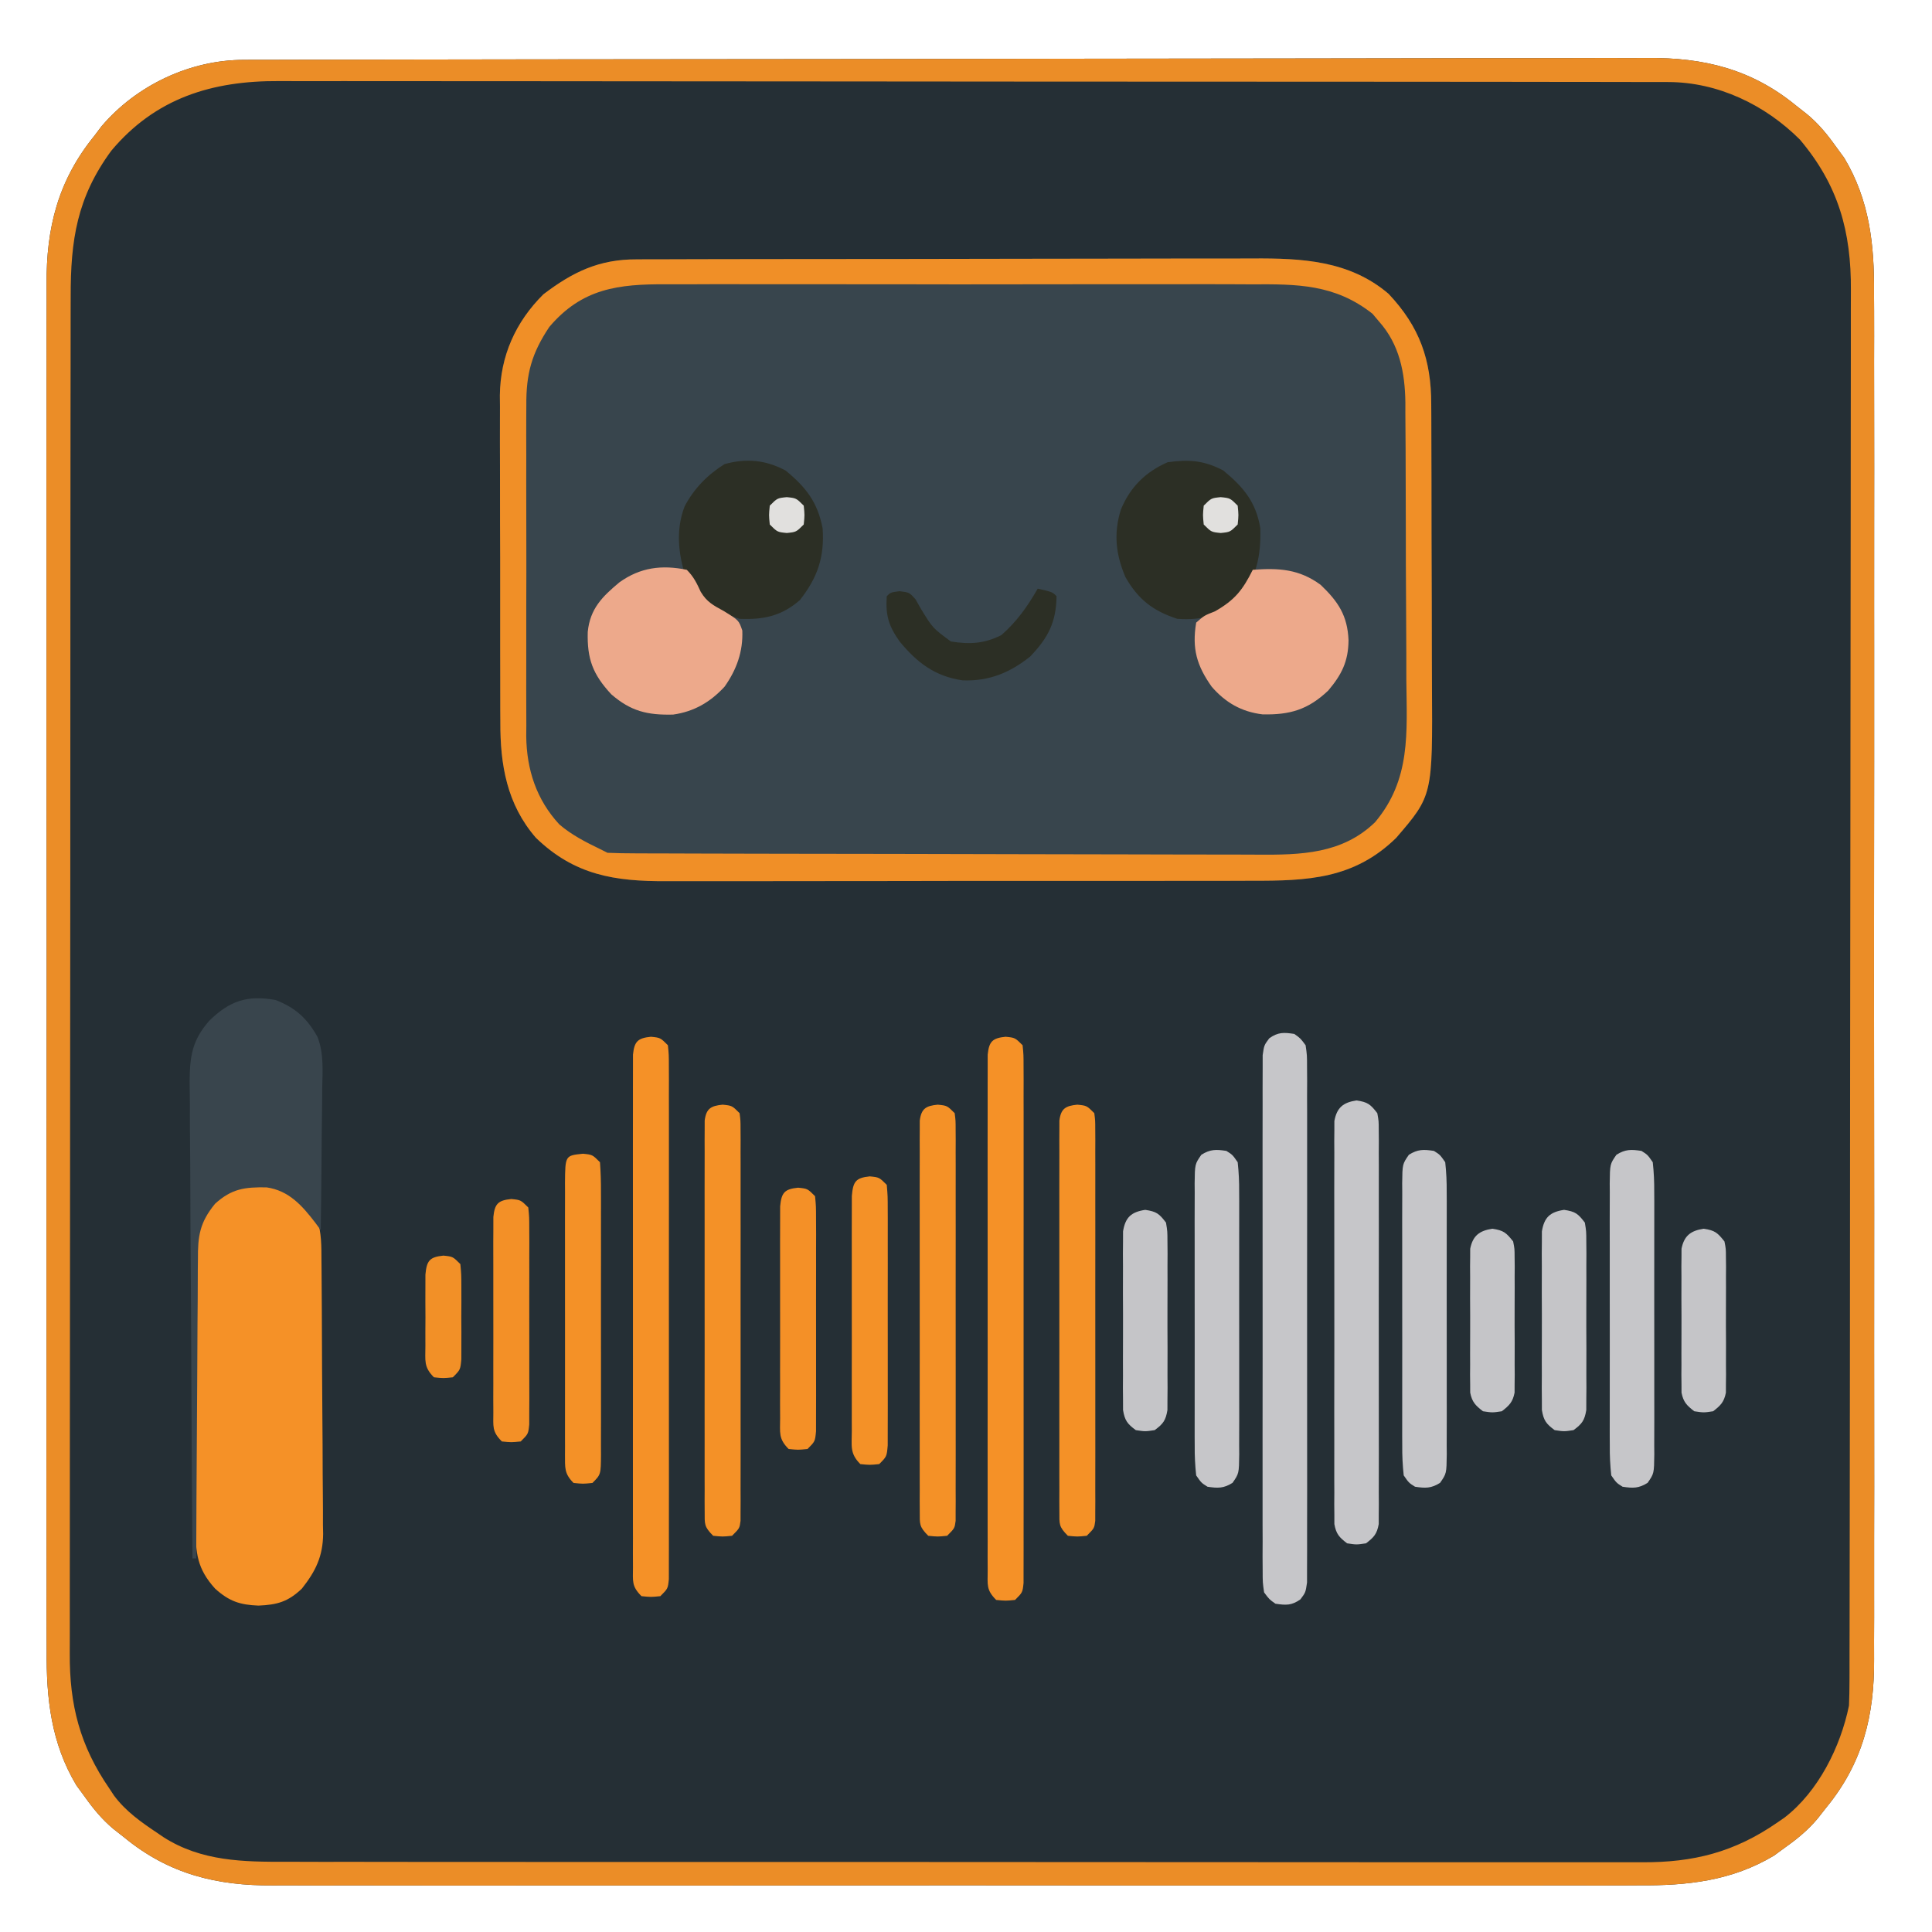
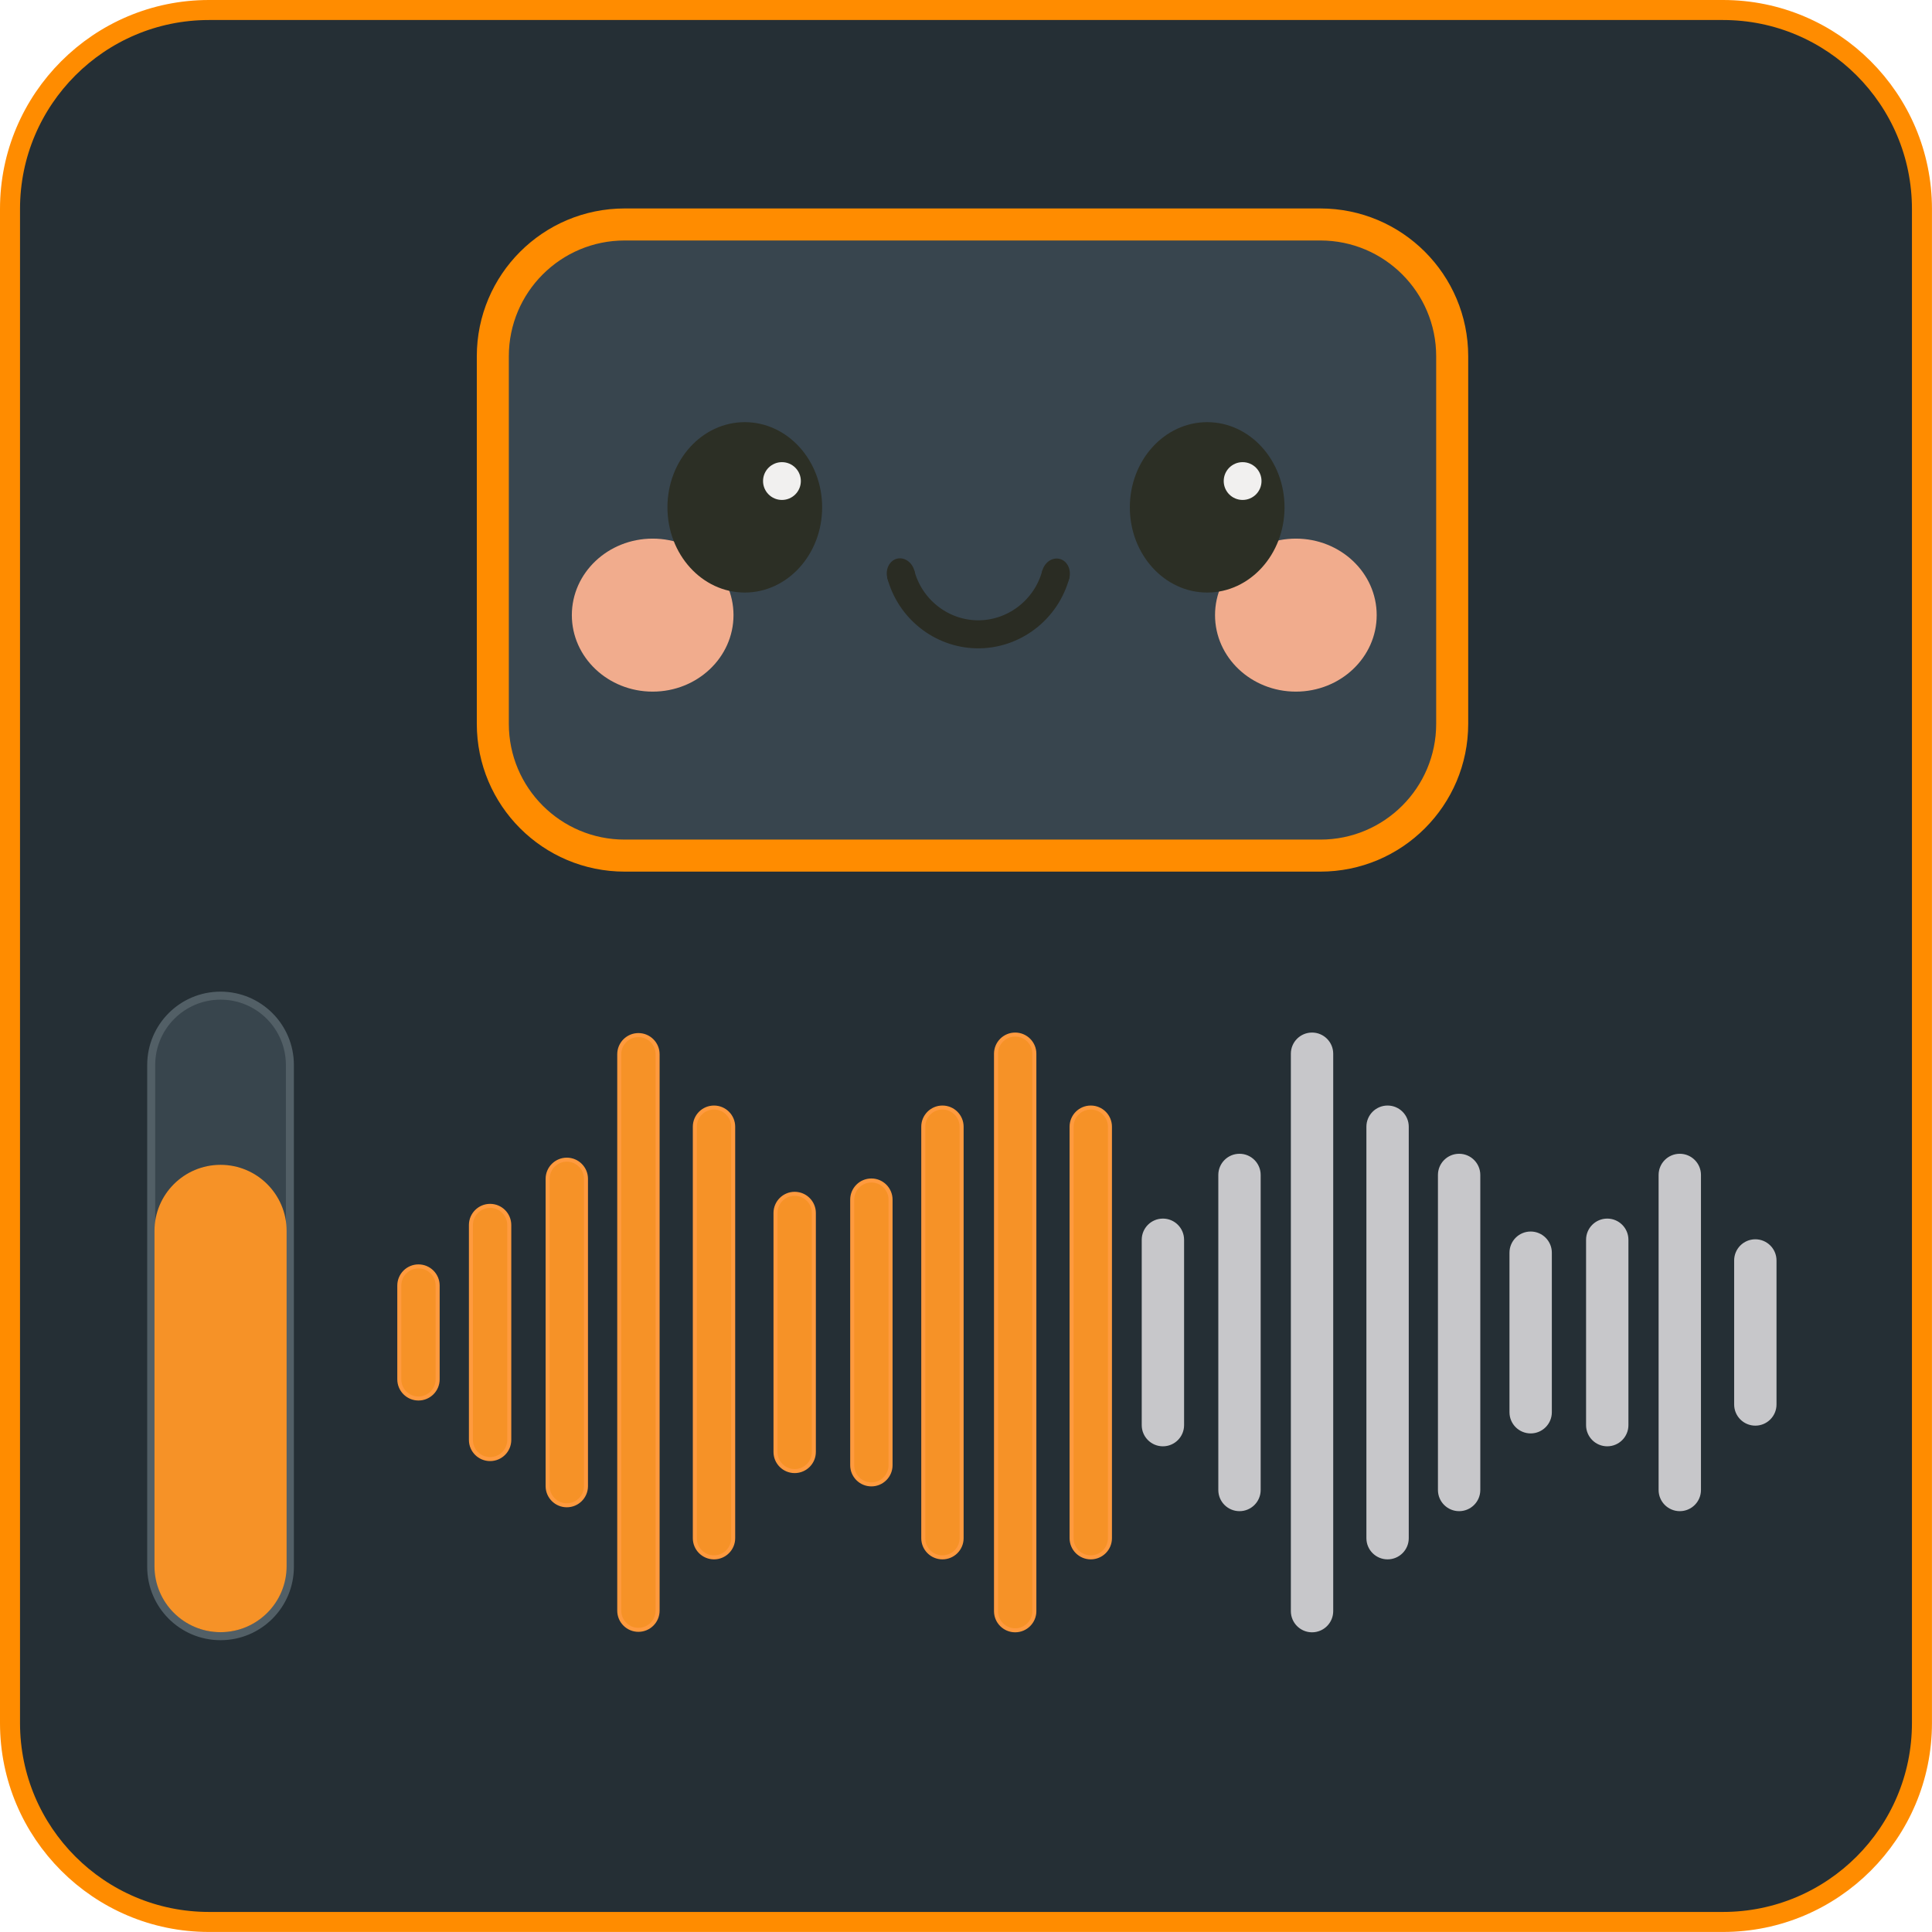
- <svg xmlns="http://www.w3.org/2000/svg" width="512" height="512">
-   <path d="M64.588 15.863l2.011-.008c2.234-.008 4.467-.008 6.7-.009l4.842-.013c4.443-.012 8.886-.018 13.329-.022 4.789-.006 9.578-.018 14.367-.029 11.571-.024 23.142-.039 34.714-.052l9.807-.011a96604.519 96604.519 0 0178.57-.071c18.927-.013 37.854-.046 56.78-.088 19.438-.042 38.876-.066 58.313-.071 10.911-.004 21.822-.015 32.733-.048 9.296-.028 18.59-.04 27.886-.028 4.74.005 9.478.002 14.217-.022 4.348-.023 8.695-.022 13.042-.003 1.564.003 3.128-.003 4.692-.018C451.528 15.235 464.208 18.32 476 28l2.992 2.352c3.01 2.529 5.286 5.31 7.57 8.523l2.192 2.992c6.703 11.199 7.981 23 7.88 35.756.007 1.623.015 3.246.025 4.87.02 4.418.01 8.835-.005 13.253-.012 4.782.006 9.563.02 14.344.022 9.35.017 18.7.002 28.05-.01 7.602-.012 15.204-.007 22.807l.002 3.286.005 6.61c.015 20.632-.002 41.264-.029 61.896-.022 17.682-.018 35.364.005 53.046a30107.317 30107.317 0 01.015 71.54c-.005 7.589.003 15.177.014 22.766.015 9.254.01 18.51-.016 27.764-.013 4.717-.018 9.433-.002 14.15.015 4.327.007 8.653-.02 12.98-.005 1.556-.002 3.112.01 4.669.108 14.904-2.996 27.581-12.653 39.346l-2.352 2.992c-2.529 3.01-5.31 5.286-8.523 7.57l-2.992 2.192c-11.199 6.703-23 7.981-35.756 7.88-1.623.007-3.246.015-4.87.025-4.418.02-8.835.01-13.253-.005-4.782-.012-9.563.006-14.344.02-9.35.022-18.7.017-28.05.002-7.602-.01-15.204-.012-22.807-.007l-3.286.002-6.61.005c-20.632.015-41.264-.002-61.896-.029a20665.28 20665.28 0 00-53.046.005 30107.317 30107.317 0 01-71.54.015c-7.589-.005-15.177.003-22.766.014-9.254.015-18.51.01-27.764-.016-4.717-.013-9.433-.018-14.15-.002-4.327.015-8.653.007-12.98-.02a408.945 408.945 0 00-4.669.01C57.442 499.76 44.765 496.657 33 487l-2.992-2.352c-3.01-2.529-5.286-5.31-7.57-8.523l-2.192-2.992c-6.703-11.199-7.981-23-7.88-35.756-.007-1.623-.015-3.246-.025-4.87-.02-4.418-.01-8.835.005-13.253.012-4.782-.006-9.563-.02-14.344-.022-9.35-.017-18.7-.002-28.05.01-7.602.012-15.204.007-22.807l-.002-3.286-.005-6.61c-.015-20.632.002-41.264.029-61.896.022-17.682.018-35.364-.005-53.046a30107.31 30107.31 0 01-.015-71.54c.005-7.589-.003-15.177-.014-22.766-.015-9.254-.01-18.51.016-27.764.013-4.717.018-9.433.002-14.15-.015-4.327-.007-8.653.02-12.98.005-1.556.002-3.112-.01-4.669C12.24 60.394 15.38 47.836 25 36l1.875-2.492c9.25-10.916 23.468-17.617 37.713-17.645z" fill="#252F35" />
-   <path d="M168.733 68.733l2.302-.014c2.535-.013 5.07-.011 7.606-.01 1.822-.006 3.644-.012 5.466-.02 4.945-.018 9.89-.022 14.834-.024 3.093 0 6.187-.005 9.28-.01 10.804-.019 21.608-.027 32.413-.026 10.05.002 20.099-.02 30.148-.051 8.643-.026 17.287-.037 25.93-.036 5.155 0 10.31-.005 15.465-.026 4.855-.02 9.71-.02 14.565-.005 1.773.002 3.547-.003 5.32-.015 12.95-.083 25.592.542 35.934 9.379 8.226 8.723 11.306 17.51 11.295 29.239l.02 3.042c.019 3.314.023 6.628.025 9.942l.02 6.943c.012 4.853.016 9.706.015 14.558 0 6.192.027 12.382.061 18.573.022 4.783.026 9.566.025 14.35.003 2.28.012 4.56.027 6.841.182 29.448.182 29.448-9.504 40.703-11.154 10.89-23.477 11.38-38.193 11.338l-5.541.02c-4.998.019-9.996.018-14.994.012-4.18-.003-8.36.003-12.54.009-9.863.014-19.727.012-29.591.001-10.16-.011-20.321.003-30.482.03-8.739.022-17.478.028-26.217.022-5.213-.003-10.425 0-15.638.017-4.903.015-9.805.011-14.708-.008-1.793-.003-3.587 0-5.381.01-13.787.075-24.424-1.58-34.695-11.517-7.67-8.86-9.46-19.318-9.404-30.729l-.02-3.06c-.019-3.3-.015-6.601-.01-9.902-.004-2.315-.01-4.63-.015-6.944-.01-4.835-.007-9.67.003-14.506.011-6.18-.009-12.358-.038-18.537-.018-4.774-.018-9.548-.012-14.322 0-2.278-.006-4.556-.019-6.833-.015-3.19-.004-6.378.013-9.568l-.029-2.814C132.585 94.371 136.606 85.34 144 78c7.82-5.955 14.814-9.311 24.733-9.267z" fill="#38454D" />
-   <path d="M64.588 15.863l2.011-.008c2.234-.008 4.467-.008 6.7-.009l4.842-.013c4.443-.012 8.886-.018 13.329-.022 4.789-.006 9.578-.018 14.367-.029 11.571-.024 23.142-.039 34.714-.052l9.807-.011a96604.519 96604.519 0 0178.57-.071c18.927-.013 37.854-.046 56.78-.088 19.438-.042 38.876-.066 58.313-.071 10.911-.004 21.822-.015 32.733-.048 9.296-.028 18.59-.04 27.886-.028 4.74.005 9.478.002 14.217-.022 4.348-.023 8.695-.022 13.042-.003 1.564.003 3.128-.003 4.692-.018C451.528 15.235 464.208 18.32 476 28l2.992 2.352c3.01 2.529 5.286 5.31 7.57 8.523l2.192 2.992c6.703 11.199 7.981 23 7.88 35.756.007 1.623.015 3.246.025 4.87.02 4.418.01 8.835-.005 13.253-.012 4.782.006 9.563.02 14.344.022 9.35.017 18.7.002 28.05-.01 7.602-.012 15.204-.007 22.807l.002 3.286.005 6.61c.015 20.632-.002 41.264-.029 61.896-.022 17.682-.018 35.364.005 53.046a30107.317 30107.317 0 01.015 71.54c-.005 7.589.003 15.177.014 22.766.015 9.254.01 18.51-.016 27.764-.013 4.717-.018 9.433-.002 14.15.015 4.327.007 8.653-.02 12.98-.005 1.556-.002 3.112.01 4.669.108 14.904-2.996 27.581-12.653 39.346l-2.352 2.992c-2.529 3.01-5.31 5.286-8.523 7.57l-2.992 2.192c-11.199 6.703-23 7.981-35.756 7.88-1.623.007-3.246.015-4.87.025-4.418.02-8.835.01-13.253-.005-4.782-.012-9.563.006-14.344.02-9.35.022-18.7.017-28.05.002-7.602-.01-15.204-.012-22.807-.007l-3.286.002-6.61.005c-20.632.015-41.264-.002-61.896-.029a20665.28 20665.28 0 00-53.046.005 30107.317 30107.317 0 01-71.54.015c-7.589-.005-15.177.003-22.766.014-9.254.015-18.51.01-27.764-.016-4.717-.013-9.433-.018-14.15-.002-4.327.015-8.653.007-12.98-.02a408.945 408.945 0 00-4.669.01C57.442 499.76 44.765 496.657 33 487l-2.992-2.352c-3.01-2.529-5.286-5.31-7.57-8.523l-2.192-2.992c-6.703-11.199-7.981-23-7.88-35.756-.007-1.623-.015-3.246-.025-4.87-.02-4.418-.01-8.835.005-13.253.012-4.782-.006-9.563-.02-14.344-.022-9.35-.017-18.7-.002-28.05.01-7.602.012-15.204.007-22.807l-.002-3.286-.005-6.61c-.015-20.632.002-41.264.029-61.896.022-17.682.018-35.364-.005-53.046a30107.31 30107.31 0 01-.015-71.54c.005-7.589-.003-15.177-.014-22.766-.015-9.254-.01-18.51.016-27.764.013-4.717.018-9.433.002-14.15-.015-4.327-.007-8.653.02-12.98.005-1.556.002-3.112-.01-4.669C12.24 60.394 15.38 47.836 25 36l1.875-2.492c9.25-10.916 23.468-17.617 37.713-17.645zM29.5 39.938c-9.113 12.4-10.8 23.697-10.767 38.711l-.014 4.809c-.012 4.394-.012 8.788-.01 13.182 0 4.743-.01 9.486-.02 14.23-.016 9.288-.022 18.577-.023 27.866-.001 7.551-.005 15.103-.012 22.655-.017 21.418-.026 42.836-.025 64.254v7c.001 18.728-.018 37.456-.046 56.185a36444.11 36444.11 0 00-.04 57.712c0 10.798-.006 21.595-.027 32.393-.018 9.193-.023 18.386-.009 27.58.006 4.687.007 9.375-.01 14.063-.016 4.297-.014 8.594.004 12.891.003 1.55 0 3.098-.012 4.647C18.397 451.82 21.18 462.646 29 474l1.227 1.86c3.123 4.176 7.157 7.018 11.46 9.89l1.672 1.143c10.046 6.394 21.111 6.544 32.651 6.495a2649.468 2649.468 0 0017.978.02c4.741-.006 9.482.007 14.223.017 9.279.017 18.557.018 27.835.013a18183.166 18183.166 0 0125.886.005l6.55.004c20.461.014 40.923.009 61.384-.003 18.709-.01 37.417.003 56.126.027 19.224.024 38.448.034 57.672.027 10.788-.003 21.575 0 32.362.017 9.182.014 18.364.015 27.547-.002 4.682-.009 9.364-.011 14.046.004 4.291.014 8.582.01 12.873-.01 1.547-.004 3.094 0 4.641.01 13.679.085 24.542-2.684 35.867-10.517l1.93-1.332c8.933-6.889 14.84-18.726 17.07-29.668.094-2.175.13-4.354.134-6.531l.007-1.992c.007-2.213.007-4.426.006-6.638l.011-4.797c.01-4.4.014-8.802.017-13.203.004-4.744.013-9.488.022-14.232.02-11.461.03-22.923.039-34.384.004-5.399.01-10.797.015-16.195a98882.036 98882.036 0 00.046-71.322c.008-18.748.033-37.495.066-56.242.033-19.25.05-38.5.054-57.75.002-10.807.01-21.614.036-32.42.022-9.206.03-18.411.02-27.617-.004-4.694-.002-9.388.017-14.082.018-4.304.017-8.608.001-12.912-.002-1.55.002-3.101.014-4.652C490.62 61.28 487.166 49.07 477 37c-9.248-9.233-21.735-15.241-34.9-15.257l-2.003-.01c-2.207-.01-4.413-.005-6.62 0l-4.803-.014c-4.395-.012-8.789-.012-13.183-.01-4.742 0-9.484-.01-14.226-.02-9.288-.016-18.577-.022-27.865-.023a31752.3 31752.3 0 01-22.657-.012c-21.419-.017-42.838-.026-64.257-.025H279.484c-18.727.001-37.455-.018-56.182-.046a36433.27 36433.27 0 00-57.71-.04c-10.797 0-21.593-.006-32.39-.027a7976.7 7976.7 0 00-27.583-.009c-4.688.006-9.376.007-14.065-.01-4.298-.017-8.596-.014-12.894.004-1.549.003-3.097 0-4.646-.012-17.804-.12-32.806 4.5-44.514 18.449z" fill="#EB8D27" />
-   <path d="M168.733 68.733l2.302-.014c2.535-.013 5.07-.011 7.606-.01 1.822-.006 3.644-.012 5.466-.02 4.945-.018 9.89-.022 14.834-.024 3.093 0 6.187-.005 9.28-.01 10.804-.019 21.608-.027 32.413-.026 10.05.002 20.099-.02 30.148-.051 8.643-.026 17.287-.037 25.93-.036 5.155 0 10.31-.005 15.465-.026 4.855-.02 9.71-.02 14.565-.005 1.773.002 3.547-.003 5.32-.015 12.95-.083 25.592.542 35.934 9.379 8.226 8.723 11.306 17.51 11.295 29.239l.02 3.042c.019 3.314.023 6.628.025 9.942l.02 6.943c.012 4.853.016 9.706.015 14.558 0 6.192.027 12.382.061 18.573.022 4.783.026 9.566.025 14.35.003 2.28.012 4.56.027 6.841.182 29.448.182 29.448-9.504 40.703-11.154 10.89-23.477 11.38-38.193 11.338l-5.541.02c-4.998.019-9.996.018-14.994.012-4.18-.003-8.36.003-12.54.009-9.863.014-19.727.012-29.591.001-10.16-.011-20.321.003-30.482.03-8.739.022-17.478.028-26.217.022-5.213-.003-10.425 0-15.638.017-4.903.015-9.805.011-14.708-.008-1.793-.003-3.587 0-5.381.01-13.787.075-24.424-1.58-34.695-11.517-7.67-8.86-9.46-19.318-9.404-30.729l-.02-3.06c-.019-3.3-.015-6.601-.01-9.902-.004-2.315-.01-4.63-.015-6.944-.01-4.835-.007-9.67.003-14.506.011-6.18-.009-12.358-.038-18.537-.018-4.774-.018-9.548-.012-14.322 0-2.278-.006-4.556-.019-6.833-.015-3.19-.004-6.378.013-9.568l-.029-2.814C132.585 94.371 136.606 85.34 144 78c7.82-5.955 14.814-9.311 24.733-9.267zM145.57 86.645c-4.67 7.006-6.16 12.4-6.088 20.835l-.02 3.088c-.018 3.35-.007 6.7.007 10.05l-.012 7.023c-.006 4.9.003 9.8.022 14.701.022 6.263.01 12.526-.015 18.79-.014 4.833-.01 9.666 0 14.5.003 2.308 0 4.616-.01 6.924-.01 3.236.006 6.47.028 9.705l-.024 2.857c.111 8.83 2.687 16.78 8.757 23.347 3.246 2.792 6.949 4.678 10.785 6.535l2 1c2.446.104 4.864.148 7.31.147l2.31.011c2.57.011 5.138.015 7.706.019l5.509.02c5 .017 10 .028 15.001.036l9.375.018c9.778.019 19.557.033 29.335.041 11.284.01 22.567.036 33.85.077 8.722.03 17.444.045 26.166.048 5.209.002 10.417.011 15.625.036 4.905.024 9.81.028 14.715.018 1.795 0 3.59.006 5.386.02 11.426.082 22.412-.158 31.124-8.602 9.513-11.317 8.423-23.692 8.28-37.713-.004-2.316-.006-4.631-.005-6.946-.004-4.834-.03-9.668-.07-14.502-.05-6.18-.062-12.36-.06-18.54 0-4.774-.017-9.548-.039-14.322-.01-2.279-.015-4.557-.017-6.836-.007-3.187-.033-6.373-.065-9.56l.004-2.82c-.115-7.913-1.551-15.326-6.94-21.4l-1.781-2.11c-10.01-7.88-20.026-7.862-32.159-7.787-1.847-.007-3.695-.016-5.542-.027-4.99-.022-9.979-.014-14.969.002-5.236.013-10.472.001-15.709-.007-8.79-.009-17.58.003-26.37.027a5641.89 5641.89 0 01-30.437-.009c-8.731-.023-17.462-.026-26.192-.013-5.206.008-10.412.01-15.618-.007-4.895-.015-9.789-.005-14.683.024-1.79.007-3.581.005-5.372-.006-12.794-.072-22.399 1.057-31.098 11.308z" fill="#F08F27" />
-   <path d="M73 314c4.86 1.684 8.167 4.75 11 9 1.253 3.759 1.172 7.283 1.193 11.2l.025 2.534c.024 2.77.041 5.54.055 8.309l.017 2.87c.026 5.015.046 10.03.06 15.044.013 4.145.041 8.29.082 12.434.05 5.009.074 10.018.081 15.027.007 1.905.022 3.81.046 5.716.032 2.673.032 5.345.024 8.02l.05 2.363c-.067 5.934-1.97 9.847-5.633 14.483-3.683 3.508-6.55 4.285-11.5 4.5-4.918-.194-7.766-1.13-11.5-4.5-4.786-5.303-5.154-9.403-5.177-16.323l-.02-2.574c-.02-2.811-.031-5.623-.041-8.435l-.013-2.911a6753.98 6753.98 0 01-.044-15.251c-.011-5.25-.046-10.498-.085-15.747-.026-4.038-.035-8.076-.038-12.115-.005-1.934-.017-3.87-.035-5.804-.025-2.71-.024-5.418-.017-8.128l-.039-2.414c.049-5.224 1.09-8.135 4.509-12.298 5.642-4.97 9.577-5.801 17-5z" fill="#F59127" />
-   <path d="M73 265c5.252 2.033 8.383 4.837 11.146 9.8 1.701 4.382 1.337 8.966 1.245 13.602l-.018 3.266c-.022 3.424-.072 6.846-.123 10.27-.02 2.328-.038 4.657-.055 6.986A2398.54 2398.54 0 0185 326l-1.348-1.836c-3.53-4.623-7.068-8.655-13.02-9.5-5.737-.09-9.197.324-13.632 4.336-4.093 4.998-4.585 8.57-4.546 14.76l-.031 2.603c-.03 2.824-.031 5.648-.032 8.473-.015 1.964-.032 3.929-.05 5.893-.044 5.159-.064 10.318-.08 15.476-.019 5.27-.06 10.538-.1 15.807-.076 10.33-.126 20.658-.161 30.988h-1c-.14-17.594-.246-35.188-.31-52.782-.032-8.17-.074-16.34-.143-24.509-.06-7.123-.098-14.245-.112-21.368-.007-3.77-.026-7.539-.07-11.309-.04-3.552-.053-7.104-.044-10.657a357.368 357.368 0 00-.068-5.749c.049-6.744.678-10.949 5.19-16.103 5.452-5.334 10.07-6.84 17.557-5.523z" fill="#39454D" />
-   <path d="M343 274c1.632 1.158 1.632 1.158 3 3 .378 2.625.378 2.625.381 5.845l.026 3.697-.019 4.062c.004 1.424.01 2.848.016 4.272.014 3.87.008 7.74-.001 11.61-.008 4.046 0 8.092.004 12.139.006 6.796-.002 13.591-.016 20.387-.016 7.861-.01 15.722.006 23.583.013 6.745.015 13.49.007 20.235-.004 4.03-.005 8.06.005 12.091.009 3.789.003 7.578-.015 11.366a549.53 549.53 0 00.004 4.176c.008 1.897-.004 3.795-.017 5.692l-.003 3.22C346 422 346 422 344.632 423.842 342.294 425.5 340.8 425.42 338 425c-1.632-1.158-1.632-1.158-3-3-.378-2.625-.378-2.625-.381-5.845l-.026-3.697.019-4.062c-.004-1.424-.01-2.848-.016-4.272-.014-3.87-.008-7.74.001-11.61.008-4.046 0-8.092-.004-12.139-.006-6.796.002-13.591.016-20.387.016-7.861.01-15.722-.006-23.583a6359.4 6359.4 0 01-.007-20.235c.004-4.03.005-8.06-.005-12.091-.009-3.789-.003-7.578.015-11.366a549.53 549.53 0 00-.004-4.176c-.008-1.897.004-3.795.017-5.692l.003-3.22C335 277 335 277 336.368 275.158 338.706 273.5 340.2 273.58 343 274z" fill="#C6C6C9" />
-   <path d="M266.5 274.75c2.5.25 2.5.25 4.5 2.25.252 2.505.252 2.505.254 5.732l.017 3.697-.012 4.077c.002 1.425.006 2.851.01 4.277.01 3.878.006 7.756 0 11.634-.005 4.052 0 8.104.002 12.157.004 6.806 0 13.612-.01 20.418-.011 7.876-.008 15.752.003 23.629.01 6.754.01 13.508.006 20.262-.004 4.038-.004 8.076.003 12.113.005 3.796.001 7.59-.01 11.386-.003 1.396-.002 2.791.002 4.187.006 1.9-.002 3.8-.011 5.7l-.002 3.226C271 422 271 422 269 424c-2.5.25-2.5.25-5 0-2.68-2.68-2.251-3.986-2.254-7.732l-.017-3.697.012-4.077c-.002-1.425-.006-2.851-.01-4.277-.01-3.878-.006-7.756 0-11.634.005-4.052 0-8.104-.002-12.157-.004-6.806 0-13.612.01-20.418.011-7.876.008-15.752-.003-23.629-.01-6.754-.01-13.508-.006-20.262.004-4.038.004-8.076-.003-12.113-.005-3.796-.001-7.59.01-11.386.003-1.396.002-2.791-.002-4.187-.006-1.9.002-3.8.011-5.7l.002-3.226c.352-3.496 1.254-4.405 4.752-4.755zM172.5 274.75c2.5.25 2.5.25 4.5 2.25.252 2.49.252 2.49.254 5.694l.017 3.671-.012 4.05c.002 1.415.006 2.83.01 4.246.01 3.851.006 7.703 0 11.554-.005 4.024 0 8.048.002 12.073.004 6.759 0 13.517-.01 20.276-.011 7.822-.008 15.644.003 23.466.01 6.708.01 13.415.006 20.122-.004 4.01-.004 8.02.003 12.03.005 3.769.001 7.537-.01 11.307a817.43 817.43 0 00.002 4.157c.006 1.887-.002 3.774-.011 5.66l-.002 3.205C177 421 177 421 175 423c-2.5.25-2.5.25-5 0-2.673-2.673-2.251-3.958-2.254-7.694l-.017-3.671.012-4.05c-.002-1.415-.006-2.83-.01-4.246-.01-3.851-.006-7.703 0-11.554.005-4.024 0-8.048-.002-12.073-.004-6.759 0-13.517.01-20.276.011-7.822.008-15.644-.003-23.466-.01-6.708-.01-13.415-.006-20.122.004-4.01.004-8.02-.003-12.03-.005-3.769-.001-7.537.01-11.307a817.43 817.43 0 00-.002-4.157c-.006-1.887.002-3.774.011-5.66l.002-3.205c.353-3.487 1.265-4.39 4.752-4.739z" fill="#F59127" />
-   <path d="M359.5 291.625c2.988.448 3.674 1.023 5.5 3.375.378 2.094.378 2.094.381 4.555l.026 2.83-.019 3.097.016 3.268c.013 3.573.005 7.146-.006 10.719.002 2.477.005 4.954.01 7.431.004 5.862-.006 11.723-.022 17.584-.012 4.677-.008 9.353.005 14.03.017 6.442.02 12.884.01 19.326-.002 2.46 0 4.919.008 7.378.007 3.433-.004 6.866-.02 10.3l.018 3.098-.026 2.83-.003 2.46c-.472 2.616-1.282 3.503-3.378 5.094-2.5.375-2.5.375-5 0-2.096-1.59-2.906-2.478-3.378-5.094l-.003-2.46-.026-2.83.019-3.098-.016-3.268c-.013-3.573-.005-7.146.006-10.719-.002-2.477-.005-4.954-.01-7.431-.004-5.862.006-11.723.022-17.584.012-4.677.008-9.353-.005-14.03a4584.46 4584.46 0 01-.01-19.326c.002-2.46 0-4.919-.008-7.378-.007-3.433.004-6.866.02-10.3l-.018-3.098.026-2.83.003-2.46c.648-3.59 2.35-4.94 5.878-5.469z" fill="#C6C6C9" />
-   <path d="M208.188 124.688c5.405 4.444 8.472 8.37 9.812 15.312.533 7.593-1.314 13.013-6 19-4.844 4.268-9.685 5.26-16 5-5.822-1.813-10.231-4.473-13.75-9.5-2.364-6.619-3.403-13.618-.813-20.313 2.467-4.701 6.068-8.374 10.563-11.187 5.803-1.618 10.919-1.102 16.188 1.688zM324.188 124.688c5.353 4.402 8.674 8.371 9.812 15.312.189 7.427-.999 13.345-6 19-5.327 4.155-9.26 5.45-16 5-6.483-2.124-10.362-5.134-13.75-11.063-2.555-6.004-3.192-11.59-1.188-17.937 2.456-5.927 6.532-9.95 12.375-12.5 5.637-.791 9.683-.495 14.75 2.188z" fill="#2C2F25" />
-   <path d="M182 151c1.819 1.819 2.641 3.525 3.71 5.855 1.63 2.71 3.354 3.572 6.102 5.083 3.975 2.444 3.975 2.444 4.907 5.152.228 5.574-1.514 10.393-4.719 14.91-3.792 4.093-8.07 6.584-13.613 7.371-6.817.168-11.183-.868-16.387-5.371-4.93-5.32-6.431-9.38-6.242-16.54.606-6.161 3.899-9.396 8.426-13.163 5.502-3.929 11.177-4.654 17.816-3.297zM332 151c6.91-.51 12.297-.2 18 4 4.647 4.454 7.107 8.123 7.375 14.688-.057 5.588-1.807 9.089-5.375 13.312-5.35 5.082-10.182 6.485-17.438 6.313-5.562-.679-9.778-3.11-13.437-7.313-3.969-5.603-5.276-10.105-4.125-17 2.125-1.875 2.125-1.875 5-3 5.288-3.022 7.341-5.682 10-11z" fill="#EDA98B" />
-   <path d="M285.5 292.75c2.5.25 2.5.25 4.5 2.25.252 1.958.252 1.958.254 4.403l.017 2.804-.012 3.086.01 3.242c.01 3.551.003 7.102-.003 10.653l.005 7.375c.003 5.159 0 10.317-.01 15.475-.012 6.625-.005 13.25.007 19.875.007 5.078.005 10.157 0 15.235-.002 2.443 0 4.887.005 7.33.005 3.41-.003 6.82-.014 10.229l.012 3.086-.017 2.804-.002 2.445C290 405 290 405 288 407c-2.5.25-2.5.25-5 0-2.441-2.441-2.25-3.056-2.254-6.403l-.017-2.804.012-3.086-.01-3.242c-.01-3.551-.003-7.102.003-10.652l-.005-7.376c-.003-5.159 0-10.317.01-15.475.012-6.625.005-13.25-.007-19.875-.007-5.078-.005-10.157 0-15.235.002-2.443 0-4.887-.005-7.33-.005-3.41.003-6.82.014-10.229l-.012-3.086.017-2.804.002-2.445c.411-3.197 1.654-3.898 4.752-4.208zM248.5 292.75c2.5.25 2.5.25 4.5 2.25.252 1.958.252 1.958.254 4.403l.017 2.804-.012 3.086.01 3.242c.01 3.551.003 7.102-.003 10.653l.005 7.375c.003 5.159 0 10.317-.01 15.475-.012 6.625-.005 13.25.007 19.875.007 5.078.005 10.157 0 15.235-.002 2.443 0 4.887.005 7.33.005 3.41-.003 6.82-.014 10.229l.012 3.086-.017 2.804-.002 2.445C253 405 253 405 251 407c-2.5.25-2.5.25-5 0-2.441-2.441-2.25-3.056-2.254-6.403l-.017-2.804.012-3.086-.01-3.242c-.01-3.551-.003-7.102.003-10.652l-.005-7.376c-.003-5.159 0-10.317.01-15.475.012-6.625.005-13.25-.007-19.875-.007-5.078-.005-10.157 0-15.235.002-2.443 0-4.887-.005-7.33-.005-3.41.003-6.82.014-10.229l-.012-3.086.017-2.804.002-2.445c.411-3.197 1.654-3.898 4.752-4.208zM191.5 292.75c2.5.25 2.5.25 4.5 2.25.252 1.958.252 1.958.254 4.403l.017 2.804-.012 3.086.01 3.242c.01 3.551.003 7.102-.003 10.653l.005 7.375c.003 5.159 0 10.317-.01 15.475-.012 6.625-.005 13.25.007 19.875.007 5.078.005 10.157 0 15.235-.002 2.443 0 4.887.005 7.33.005 3.41-.003 6.82-.014 10.229l.012 3.086-.017 2.804-.002 2.445C196 405 196 405 194 407c-2.5.25-2.5.25-5 0-2.441-2.441-2.25-3.056-2.254-6.403l-.017-2.804.012-3.086-.01-3.242c-.01-3.551-.003-7.102.003-10.652l-.005-7.376c-.003-5.159 0-10.317.01-15.475.012-6.625.005-13.25-.007-19.875-.007-5.078-.005-10.157 0-15.235.002-2.443 0-4.887-.005-7.33-.005-3.41.003-6.82.014-10.229l-.012-3.086.017-2.804.002-2.445c.411-3.197 1.654-3.898 4.752-4.208z" fill="#F49127" />
-   <path d="M435 305c1.632 1.029 1.632 1.029 3 3 .296 2.714.41 5.198.388 7.912l.016 2.44c.013 2.664.005 5.328-.006 7.992a2446.378 2446.378 0 01-.007 17.18c-.017 4.973-.007 9.946.01 14.92.012 3.819.008 7.638 0 11.457-.002 1.834 0 3.668.008 5.502.007 2.562-.004 5.123-.02 7.685l.018 2.305c-.062 5.11-.062 5.11-1.775 7.578-2.359 1.487-3.902 1.439-6.632 1.029-1.632-1.029-1.632-1.029-3-3a65.964 65.964 0 01-.388-7.912l-.016-2.44c-.013-2.664-.005-5.328.006-7.992a2446.378 2446.378 0 01.007-17.18c.017-4.973.007-9.946-.01-14.92-.012-3.819-.008-7.638 0-11.457.002-1.834 0-3.668-.008-5.502-.007-2.562.004-5.123.02-7.685l-.018-2.305c.062-5.11.062-5.11 1.775-7.578 2.359-1.487 3.902-1.439 6.632-1.029zM380 305c1.632 1.029 1.632 1.029 3 3 .296 2.714.41 5.198.388 7.912l.016 2.44c.013 2.664.005 5.328-.006 7.992a2446.378 2446.378 0 01-.007 17.18c-.017 4.973-.007 9.946.01 14.92.012 3.819.008 7.638 0 11.457-.002 1.834 0 3.668.008 5.502.007 2.562-.004 5.123-.02 7.685l.018 2.305c-.062 5.11-.062 5.11-1.775 7.578-2.359 1.487-3.902 1.439-6.632 1.029-1.632-1.029-1.632-1.029-3-3a65.964 65.964 0 01-.388-7.912l-.016-2.44c-.013-2.664-.005-5.328.006-7.992a2446.378 2446.378 0 01.007-17.18c.017-4.973.007-9.946-.01-14.92-.012-3.819-.008-7.638 0-11.457.002-1.834 0-3.668-.008-5.502-.007-2.562.004-5.123.02-7.685l-.018-2.305c.062-5.11.062-5.11 1.775-7.578 2.359-1.487 3.902-1.439 6.632-1.029zM325 305c1.632 1.029 1.632 1.029 3 3 .296 2.714.41 5.198.388 7.912l.016 2.44c.013 2.664.005 5.328-.006 7.992a2446.378 2446.378 0 01-.007 17.18c-.017 4.973-.007 9.946.01 14.92.012 3.819.008 7.638 0 11.457-.002 1.834 0 3.668.008 5.502.007 2.562-.004 5.123-.02 7.685l.018 2.305c-.062 5.11-.062 5.11-1.775 7.578-2.359 1.487-3.902 1.439-6.632 1.029-1.632-1.029-1.632-1.029-3-3a65.964 65.964 0 01-.388-7.912l-.016-2.44c-.013-2.664-.005-5.328.006-7.992a2446.378 2446.378 0 01.007-17.18c.017-4.973.007-9.946-.01-14.92-.012-3.819-.008-7.638 0-11.457.002-1.834 0-3.668-.008-5.502-.007-2.562.004-5.123.02-7.685l-.018-2.305c.062-5.11.062-5.11 1.775-7.578 2.359-1.487 3.902-1.439 6.632-1.029z" fill="#C6C6C9" />
-   <path d="M154.5 305.75c2.5.25 2.5.25 4.5 2.25.198 2.64.273 5.174.259 7.814l.01 2.445c.01 2.674.003 5.348-.003 8.022l.005 5.56c.003 3.887 0 7.774-.01 11.661-.012 4.991-.005 9.981.007 14.972.007 3.828.005 7.655 0 11.483-.002 1.84 0 3.68.005 5.521.005 2.57-.003 5.138-.014 7.708l.012 2.32c-.042 5.265-.042 5.265-2.271 7.494-2.5.25-2.5.25-5 0-2.516-2.516-2.243-4.06-2.271-7.494l.012-2.32-.01-2.445c-.01-2.674-.003-5.348.003-8.022a3690.191 3690.191 0 01.005-17.221c.012-4.991.005-9.981-.007-14.972-.007-3.828-.005-7.655 0-11.483.002-1.84 0-3.68-.005-5.521-.005-2.57.003-5.138.014-7.708l-.012-2.32c.059-7.273.059-7.273 4.771-7.744zM230.5 311.75c2.5.25 2.5.25 4.5 2.25.254 2.96.254 2.96.259 6.805l.01 2.119c.01 2.317.003 4.634-.003 6.951l.005 4.82c.003 3.37 0 6.738-.01 10.108-.012 4.324-.005 8.649.007 12.973.007 3.319.005 6.637 0 9.955-.002 1.595 0 3.19.005 4.785.005 2.226-.003 4.453-.014 6.68l-.005 3.844C235 386 235 386 233 388c-2.5.25-2.5.25-5 0-2.857-2.857-2.254-4.804-2.259-8.805l-.01-2.119c-.01-2.317-.003-4.634.003-6.951l-.005-4.82c-.003-3.37 0-6.738.01-10.108.012-4.324.005-8.649-.007-12.973a2662.85 2662.85 0 010-9.955c.002-1.595 0-3.19-.005-4.785-.005-2.226.003-4.453.014-6.68l.005-3.844c.321-3.744.943-4.829 4.754-5.21z" fill="#F49127" />
-   <path d="M414.5 320.625c2.999.45 3.684.995 5.5 3.375.381 2.315.381 2.315.388 5.066l.029 3.125-.019 3.372.01 3.463c.001 2.417-.004 4.835-.017 7.252-.016 3.707 0 7.413.02 11.12-.003 2.347-.007 4.693-.013 7.04l.019 3.37-.029 3.126-.007 2.751c-.456 2.77-1.146 3.662-3.381 5.315-2.5.375-2.5.375-5 0-2.235-1.653-2.925-2.545-3.381-5.315l-.007-2.751-.029-3.125.019-3.372-.01-3.463c-.001-2.417.004-4.835.017-7.252.016-3.707 0-7.413-.02-11.12.003-2.347.007-4.693.013-7.04l-.019-3.37.029-3.126.007-2.751c.615-3.734 2.189-5.136 5.881-5.69zM303.5 320.625c2.999.45 3.684.995 5.5 3.375.381 2.315.381 2.315.388 5.066l.029 3.125-.019 3.372.01 3.463c.001 2.417-.004 4.835-.017 7.252-.016 3.707 0 7.413.02 11.12-.003 2.347-.007 4.693-.013 7.04l.019 3.37-.029 3.126-.007 2.751c-.456 2.77-1.146 3.662-3.381 5.315-2.5.375-2.5.375-5 0-2.235-1.653-2.925-2.545-3.381-5.315l-.007-2.751-.029-3.125.019-3.372-.01-3.463c-.001-2.417.004-4.835.017-7.252.016-3.707 0-7.413-.02-11.12.003-2.347.007-4.693.013-7.04l-.019-3.37.029-3.126.007-2.751c.615-3.734 2.189-5.136 5.881-5.69z" fill="#C5C5C8" />
-   <path d="M211.5 314.75c2.5.25 2.5.25 4.5 2.25.254 2.695.254 2.695.259 6.162l.019 3.924-.012 4.258.005 4.349c.003 3.04 0 6.08-.01 9.119-.012 3.9-.005 7.802.007 11.703.007 2.993.005 5.987 0 8.981-.002 1.439 0 2.877.005 4.316.005 2.009-.004 4.017-.014 6.026l-.005 3.467C216 382 216 382 214 384c-2.5.25-2.5.25-5 0-2.75-2.75-2.253-4.312-2.259-8.162l-.019-3.924.012-4.258-.005-4.349c-.003-3.04 0-6.08.01-9.119.012-3.9.005-7.802-.007-11.703-.007-2.993-.005-5.987 0-8.981.002-1.439 0-2.877-.005-4.316-.005-2.009.004-4.017.014-6.026l.005-3.467c.34-3.6 1.123-4.582 4.754-4.945z" fill="#F49027" />
-   <path d="M135.5 317.75c2.5.25 2.5.25 4.5 2.25.254 2.505.254 2.505.259 5.703l.019 3.62-.012 3.927.005 4.013c.003 2.804 0 5.608-.01 8.413-.012 3.598-.005 7.196.007 10.794.007 2.763.005 5.525 0 8.287-.002 1.973.004 3.947.01 5.92l-.02 3.62-.004 3.198C140 380 140 380 138 382c-2.5.25-2.5.25-5 0-2.672-2.672-2.253-3.97-2.259-7.703l-.019-3.62.012-3.927-.005-4.013c-.003-2.804 0-5.608.01-8.413.012-3.598.005-7.196-.007-10.794-.007-2.763-.005-5.525 0-8.287.002-1.973-.004-3.947-.01-5.92l.02-3.62c0-1.055.002-2.11.004-3.198.354-3.496 1.256-4.405 4.754-4.755z" fill="#F39027" />
-   <path d="M451.5 325.625c2.98.447 3.664 1.045 5.5 3.375.381 1.935.381 1.935.388 4.148l.029 2.519-.019 2.708.01 2.79c.001 1.947-.004 3.894-.017 5.84-.016 2.984 0 5.965.02 8.948-.003 1.89-.007 3.781-.013 5.672l.019 2.708-.029 2.519-.007 2.213c-.492 2.498-1.39 3.392-3.381 4.935-2.5.375-2.5.375-5 0-1.992-1.543-2.89-2.437-3.381-4.935l-.007-2.213-.029-2.519.019-2.708-.01-2.79c-.001-1.947.004-3.894.017-5.84.016-2.984 0-5.965-.02-8.948.003-1.89.007-3.781.013-5.672l-.019-2.708.029-2.519.007-2.213c.685-3.48 2.471-4.799 5.881-5.31zM395.5 325.625c2.98.447 3.664 1.045 5.5 3.375.381 1.935.381 1.935.388 4.148l.029 2.519-.019 2.708.01 2.79c.001 1.947-.004 3.894-.017 5.84-.016 2.984 0 5.965.02 8.948-.003 1.89-.007 3.781-.013 5.672l.019 2.708-.029 2.519-.007 2.213c-.492 2.498-1.39 3.392-3.381 4.935-2.5.375-2.5.375-5 0-1.992-1.543-2.89-2.437-3.381-4.935l-.007-2.213-.029-2.519.019-2.708-.01-2.79c-.001-1.947.004-3.894.017-5.84.016-2.984 0-5.965-.02-8.948.003-1.89.007-3.781.013-5.672l-.019-2.708.029-2.519.007-2.213c.685-3.48 2.471-4.799 5.881-5.31z" fill="#C5C5C8" />
-   <path d="M275 156c3.875.875 3.875.875 5 2-.122 6.958-2.218 10.984-7 16-5.43 4.298-10.843 6.546-17.86 6.305-7.366-1.049-12.09-4.688-16.73-10.305-2.912-4.13-3.75-6.887-3.41-12 1-1 1-1 3.375-1.328 2.625.328 2.625.328 4.25 2.156L244 161.25c3.165 5.195 3.165 5.195 8 8.75 5.016.8 8.807.596 13.375-1.688 4.114-3.623 6.916-7.57 9.625-12.312z" fill="#2C2F25" />
-   <path d="M117.5 332.75c2.5.25 2.5.25 4.5 2.25.259 2.766.259 2.766.266 6.25l.007 3.781-.023 3.969.023 3.969-.007 3.781-.007 3.484C122 363 122 363 120 365c-2.5.25-2.5.25-5 0-2.76-2.76-2.258-4.392-2.266-8.25l-.007-3.781.023-3.969-.023-3.969.007-3.781.007-3.484c.34-3.637 1.08-4.648 4.759-5.016z" fill="#F29027" />
-   <path d="M323.5 131.75c2.5.25 2.5.25 4.5 2.25.25 2.5.25 2.5 0 5-2 2-2 2-4.5 2.25C321 141 321 141 319 139c-.25-2.5-.25-2.5 0-5 2-2 2-2 4.5-2.25zM208.5 131.75c2.5.25 2.5.25 4.5 2.25.25 2.5.25 2.5 0 5-2 2-2 2-4.5 2.25C206 141 206 141 204 139c-.25-2.5-.25-2.5 0-5 2-2 2-2 4.5-2.25z" fill="#E1E0DE" />
+ <svg xmlns="http://www.w3.org/2000/svg" id="prefix__a" viewBox="0 0 482.59 482.59">
+   <defs>
+     <style>.prefix__b{fill:#c7c7ca;stroke:#c7c7ca}.prefix__b,.prefix__f{stroke-miterlimit:10}.prefix__h{fill:#2a2c23}.prefix__i{fill:#f1ac8d}.prefix__j{fill:#2c2f25}.prefix__f{fill:#f69227;stroke:#ff9a3e}.prefix__l{fill:#f1f0ef}</style>
+   </defs>
+   <path d="M52.19 2.5h378.2c27.43 0 49.69 22.27 49.69 49.69v378.2c0 27.43-22.27 49.69-49.69 49.69H52.19c-27.43 0-49.69-22.27-49.69-49.69V52.19C2.5 24.77 24.77 2.5 52.19 2.5z" stroke="#ff8c00" fill="#252f35" stroke-width="5" stroke-miterlimit="10" />
+   <rect x="123.1" y="56.07" width="239.64" height="157.65" rx="32.93" ry="32.93" fill="#38454e" stroke-width="8" stroke="#ff8c00" stroke-miterlimit="10" />
+   <rect x="37.77" y="248.7" width="34.64" height="160" rx="17.32" ry="17.32" fill="#38454d" stroke="#525f66" stroke-width="2" stroke-miterlimit="10" />
+   <rect x="38.59" y="290.96" width="33" height="116.74" rx="16.5" ry="16.5" fill="#f69227" />
+   <rect class="prefix__f" x="99.74" y="316.33" width="9.58" height="33" rx="4.79" ry="4.79" />
+   <rect class="prefix__f" x="117.63" y="301.21" width="9.58" height="63.25" rx="4.79" ry="4.79" />
+   <rect class="prefix__f" x="136.79" y="289.67" width="9.58" height="86.33" rx="4.79" ry="4.79" />
+   <rect class="prefix__f" x="154.68" y="258.55" width="9.58" height="148.56" rx="4.79" ry="4.79" />
+   <rect class="prefix__f" x="173.56" y="276.65" width="9.58" height="112.36" rx="4.79" ry="4.79" />
+   <rect class="prefix__f" x="193.71" y="298.2" width="9.58" height="69.26" rx="4.79" ry="4.79" />
+   <rect class="prefix__f" x="212.87" y="294.87" width="9.58" height="75.91" rx="4.79" ry="4.79" />
+   <rect class="prefix__f" x="230.62" y="276.65" width="9.58" height="112.36" rx="4.79" ry="4.79" />
+   <rect class="prefix__f" x="248.79" y="258.42" width="9.58" height="148.81" rx="4.79" ry="4.79" />
+   <rect class="prefix__f" x="267.67" y="276.65" width="9.58" height="112.36" rx="4.79" ry="4.79" />
+   <rect class="prefix__b" x="285.69" y="304.89" width="9.58" height="55.88" rx="4.79" ry="4.79" />
+   <rect class="prefix__b" x="304.82" y="288.7" width="9.58" height="88.27" rx="4.79" ry="4.79" />
+   <rect class="prefix__b" x="322.94" y="258.42" width="9.58" height="148.81" rx="4.79" ry="4.79" />
+   <rect class="prefix__b" x="341.81" y="276.65" width="9.58" height="112.36" rx="4.79" ry="4.79" />
+   <rect class="prefix__b" x="359.68" y="288.7" width="9.58" height="88.27" rx="4.79" ry="4.79" />
+   <rect class="prefix__b" x="377.55" y="308.12" width="9.58" height="49.43" rx="4.79" ry="4.79" />
+   <rect class="prefix__b" x="396.68" y="304.89" width="9.58" height="55.88" rx="4.79" ry="4.79" />
+   <rect class="prefix__b" x="414.8" y="288.7" width="9.58" height="88.27" rx="4.79" ry="4.79" />
+   <rect class="prefix__b" x="433.67" y="310.06" width="9.58" height="45.55" rx="4.79" ry="4.79" />
+   <ellipse class="prefix__i" cx="163.03" cy="153.65" rx="20.19" ry="19.11" />
+   <ellipse class="prefix__i" cx="323.69" cy="153.65" rx="20.19" ry="19.11" />
+   <ellipse class="prefix__j" cx="186.04" cy="126.73" rx="19.32" ry="21.28" />
+   <ellipse class="prefix__j" cx="301.54" cy="126.73" rx="19.32" ry="21.28" />
+   <circle class="prefix__l" cx="195.32" cy="120.16" r="4.72" />
+   <circle class="prefix__l" cx="310.39" cy="120.16" r="4.72" />
+   <path class="prefix__h" d="M267.12 144.33c-.5 2.19-2.43 3.61-4.31 3.18s-3.01-2.55-2.51-4.74 2.43-3.61 4.32-3.18 3 2.55 2.5 4.74zM225.93 147.46c-1.88.43-3.81-.99-4.31-3.18s.62-4.31 2.5-4.74 3.82.99 4.32 3.18c.5 2.18-.62 4.3-2.51 4.74z" />
+   <path d="M224.98 143.33c2.26 8.72 10.04 14.9 18.91 15.11 9.21.22 17.51-6.05 19.87-15.11" fill="none" stroke="#2a2c23" stroke-width="7" stroke-miterlimit="10" />
</svg>
